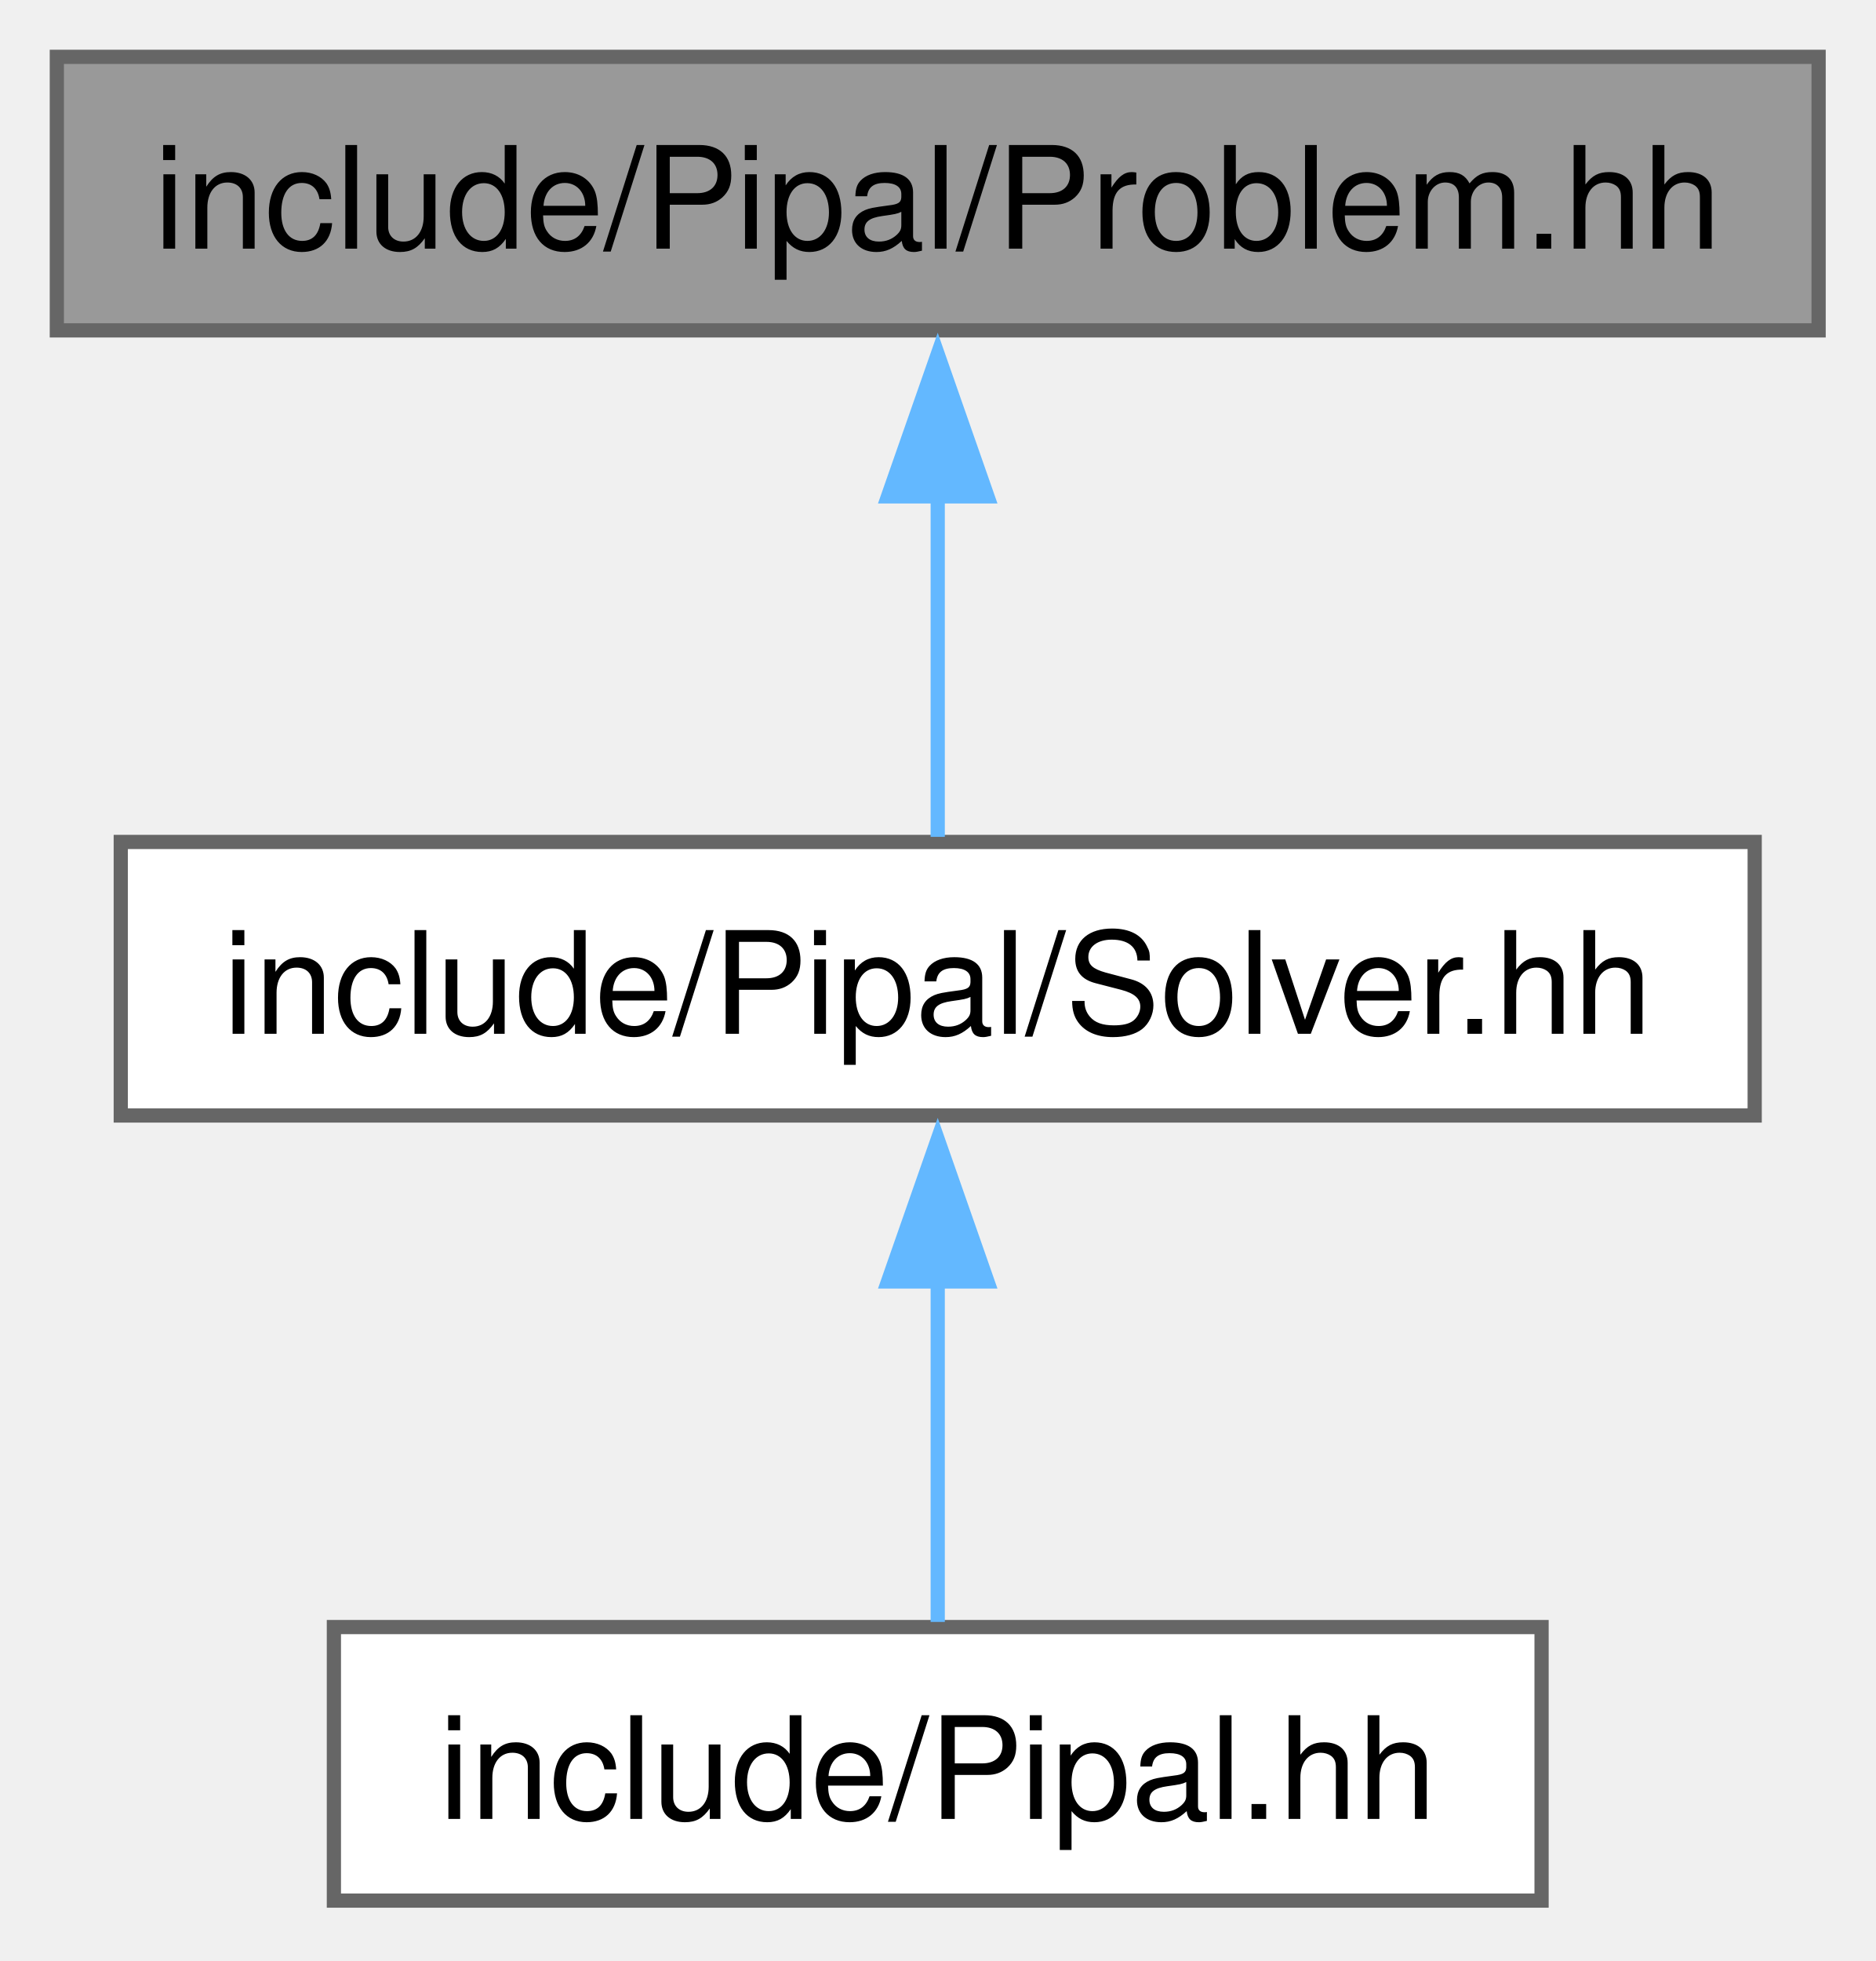
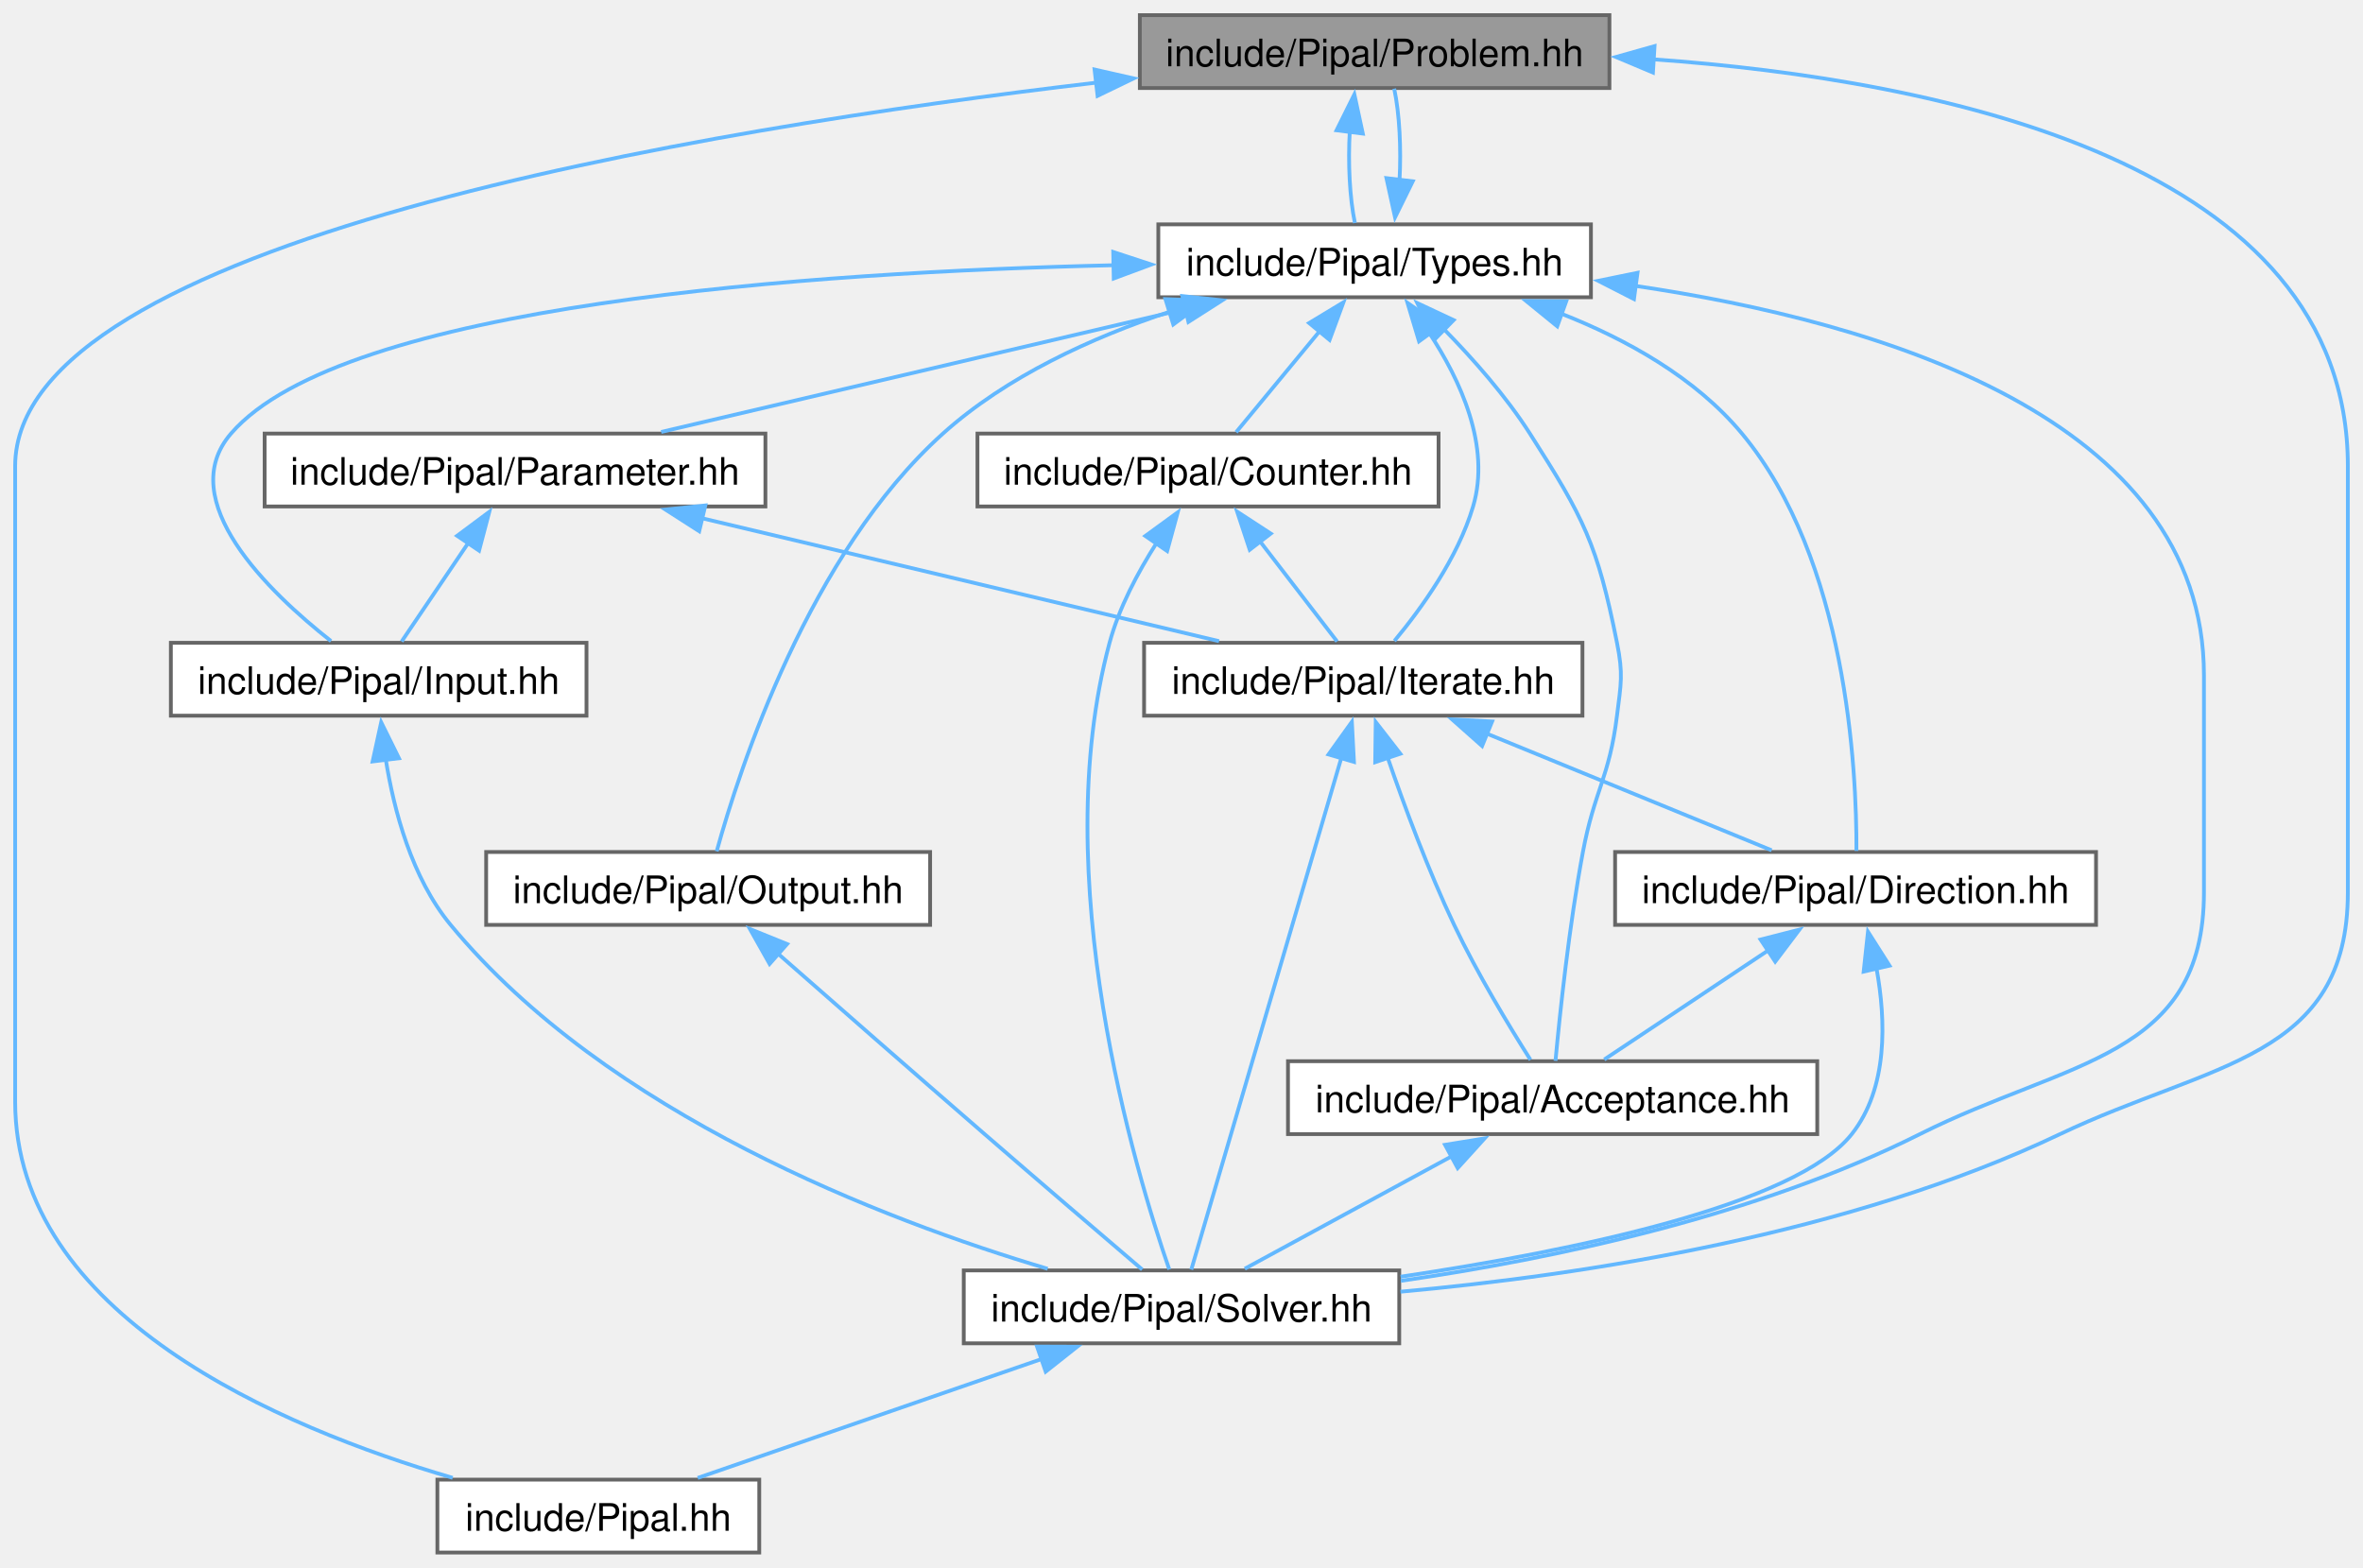
- <svg xmlns="http://www.w3.org/2000/svg" xmlns:xlink="http://www.w3.org/1999/xlink" width="132pt" height="138pt" viewBox="0.00 0.00 132.00 138.00">
-   <g id="graph0" class="graph" transform="scale(1 1) rotate(0) translate(4 133.75)">
+ <svg xmlns="http://www.w3.org/2000/svg" xmlns:xlink="http://www.w3.org/1999/xlink" width="624pt" height="414pt" viewBox="0.00 0.00 624.00 414.00">
+   <g id="graph0" class="graph" transform="scale(1 1) rotate(0) translate(4 410)">
    <g id="Node000001" class="node">
      <g id="a_Node000001">
        <a xlink:title=" ">
-           <polygon fill="#999999" stroke="#666666" points="124,-129.75 0,-129.75 0,-110.5 124,-110.5 124,-129.75" />
-           <text xml:space="preserve" text-anchor="middle" x="62" y="-116.25" font-family="Helvetica,sans-Serif" font-size="10.00">include/Pipal/Problem.hh</text>
+           <polygon fill="#999999" stroke="#666666" points="421,-406 297,-406 297,-386.75 421,-386.75 421,-406" />
+           <text xml:space="preserve" text-anchor="middle" x="359" y="-392.5" font-family="Helvetica,sans-Serif" font-size="10.00">include/Pipal/Problem.hh</text>
        </a>
      </g>
    </g>
    <g id="Node000002" class="node">
      <g id="a_Node000002">
-         <a xlink:href="_solver_8hh.html" target="_top" xlink:title=" ">
-           <polygon fill="white" stroke="#666666" points="119.5,-74.5 4.5,-74.5 4.5,-55.25 119.5,-55.25 119.5,-74.5" />
-           <text xml:space="preserve" text-anchor="middle" x="62" y="-61" font-family="Helvetica,sans-Serif" font-size="10.00">include/Pipal/Solver.hh</text>
+         <a xlink:href="_pipal_8hh.html" target="_top" xlink:title=" ">
+           <polygon fill="white" stroke="#666666" points="196.5,-19.25 111.5,-19.25 111.5,0 196.5,0 196.5,-19.25" />
+           <text xml:space="preserve" text-anchor="middle" x="154" y="-5.75" font-family="Helvetica,sans-Serif" font-size="10.00">include/Pipal.hh</text>
        </a>
      </g>
    </g>
    <g id="edge1_Node000001_Node000002" class="edge">
      <g id="a_edge1_Node000001_Node000002">
        <a xlink:title=" ">
-           <path fill="none" stroke="#63b8ff" d="M62,-98.88C62,-90.59 62,-81.42 62,-74.86" />
-           <polygon fill="#63b8ff" stroke="#63b8ff" points="58.5,-98.82 62,-108.82 65.5,-98.82 58.5,-98.82" />
+           <path fill="none" stroke="#63b8ff" d="M285.71,-388.2C180.72,-375.85 0,-346.01 0,-286.88 0,-286.88 0,-286.88 0,-119.12 0,-62.71 69.92,-33.06 115.54,-19.72" />
+           <polygon fill="#63b8ff" stroke="#63b8ff" points="285.04,-391.64 295.37,-389.3 285.84,-384.69 285.04,-391.64" />
        </a>
      </g>
    </g>
    <g id="Node000003" class="node">
      <g id="a_Node000003">
-         <a xlink:href="_pipal_8hh.html" target="_top" xlink:title=" ">
-           <polygon fill="white" stroke="#666666" points="104.5,-19.25 19.5,-19.25 19.5,0 104.5,0 104.5,-19.25" />
-           <text xml:space="preserve" text-anchor="middle" x="62" y="-5.75" font-family="Helvetica,sans-Serif" font-size="10.00">include/Pipal.hh</text>
-         </a>
-       </g>
-     </g>
-     <g id="edge2_Node000002_Node000003" class="edge">
-       <g id="a_edge2_Node000002_Node000003">
-         <a xlink:title=" ">
-           <path fill="none" stroke="#63b8ff" d="M62,-43.63C62,-35.34 62,-26.17 62,-19.61" />
-           <polygon fill="#63b8ff" stroke="#63b8ff" points="58.5,-43.57 62,-53.57 65.5,-43.57 58.5,-43.57" />
+         <a xlink:href="_solver_8hh.html" target="_top" xlink:title=" ">
+           <polygon fill="white" stroke="#666666" points="365.5,-74.5 250.5,-74.5 250.5,-55.25 365.5,-55.25 365.5,-74.5" />
+           <text xml:space="preserve" text-anchor="middle" x="308" y="-61" font-family="Helvetica,sans-Serif" font-size="10.00">include/Pipal/Solver.hh</text>
+         </a>
+       </g>
+     </g>
+     <g id="edge2_Node000001_Node000003" class="edge">
+       <g id="a_edge2_Node000001_Node000003">
+         <a xlink:title=" ">
+           <path fill="none" stroke="#63b8ff" d="M432.64,-394.33C508.58,-388.89 616,-367.03 616,-286.88 616,-286.88 616,-286.88 616,-174.38 616,-130.25 579.84,-129.47 540,-110.5 484.45,-84.05 414.35,-73.27 365.82,-68.88" />
+           <polygon fill="#63b8ff" stroke="#63b8ff" points="432.49,-390.84 422.72,-394.95 432.92,-397.82 432.49,-390.84" />
+         </a>
+       </g>
+     </g>
+     <g id="Node000004" class="node">
+       <g id="a_Node000004">
+         <a xlink:href="_types_8hh.html" target="_top" xlink:title=" ">
+           <polygon fill="white" stroke="#666666" points="416.12,-350.75 301.88,-350.75 301.88,-331.5 416.12,-331.5 416.12,-350.75" />
+           <text xml:space="preserve" text-anchor="middle" x="359" y="-337.25" font-family="Helvetica,sans-Serif" font-size="10.00">include/Pipal/Types.hh</text>
+         </a>
+       </g>
+     </g>
+     <g id="edge4_Node000001_Node000004" class="edge">
+       <g id="a_edge4_Node000001_Node000004">
+         <a xlink:title=" ">
+           <path fill="none" stroke="#63b8ff" d="M352.44,-375.42C351.95,-367.05 352.4,-357.75 353.79,-351.11" />
+           <polygon fill="#63b8ff" stroke="#63b8ff" points="348.94,-375.59 353.65,-385.08 355.88,-374.72 348.94,-375.59" />
+         </a>
+       </g>
+     </g>
+     <g id="edge3_Node000003_Node000002" class="edge">
+       <g id="a_edge3_Node000003_Node000002">
+         <a xlink:title=" ">
+           <path fill="none" stroke="#63b8ff" d="M271.29,-51.18C243.25,-41.49 205.3,-28.36 180.25,-19.7" />
+           <polygon fill="#63b8ff" stroke="#63b8ff" points="269.85,-54.39 280.45,-54.35 272.14,-47.77 269.85,-54.39" />
+         </a>
+       </g>
+     </g>
+     <g id="edge24_Node000004_Node000001" class="edge">
+       <g id="a_edge24_Node000004_Node000001">
+         <a xlink:title=" ">
+           <path fill="none" stroke="#63b8ff" d="M365.57,-362.32C366.04,-370.71 365.58,-379.99 364.17,-386.58" />
+           <polygon fill="#63b8ff" stroke="#63b8ff" points="369.07,-362.12 364.39,-352.61 362.12,-362.96 369.07,-362.12" />
+         </a>
+       </g>
+     </g>
+     <g id="edge25_Node000004_Node000003" class="edge">
+       <g id="a_edge25_Node000004_Node000003">
+         <a xlink:title=" ">
+           <path fill="none" stroke="#63b8ff" d="M427.85,-334.5C492.06,-325.04 578,-299.67 578,-231.62 578,-231.62 578,-231.62 578,-174.38 578,-130.59 542.13,-130.14 503,-110.5 459.86,-88.84 406.08,-77.55 365.93,-71.75" />
+           <polygon fill="#63b8ff" stroke="#63b8ff" points="427.48,-331.02 418.04,-335.84 428.42,-337.96 427.48,-331.02" />
+         </a>
+       </g>
+     </g>
+     <g id="Node000005" class="node">
+       <g id="a_Node000005">
+         <a xlink:href="_acceptance_8hh.html" target="_top" xlink:title=" ">
+           <polygon fill="white" stroke="#666666" points="475.88,-129.75 336.12,-129.75 336.12,-110.5 475.88,-110.5 475.88,-129.75" />
+           <text xml:space="preserve" text-anchor="middle" x="406" y="-116.25" font-family="Helvetica,sans-Serif" font-size="10.00">include/Pipal/Acceptance.hh</text>
+         </a>
+       </g>
+     </g>
+     <g id="edge5_Node000004_Node000005" class="edge">
+       <g id="a_edge5_Node000004_Node000005">
+         <a xlink:title=" ">
+           <path fill="none" stroke="#63b8ff" d="M377.32,-323.05C385.03,-315.19 393.66,-305.42 400,-295.5 414.33,-273.09 417.79,-266.33 423,-240.25 424.68,-231.86 424.05,-229.49 423,-221 420.98,-204.63 417.03,-201.21 414,-185 410.34,-165.45 407.9,-142.2 406.76,-129.85" />
+           <polygon fill="#63b8ff" stroke="#63b8ff" points="374.96,-320.46 370.27,-329.96 379.86,-325.47 374.96,-320.46" />
+         </a>
+       </g>
+     </g>
+     <g id="Node000006" class="node">
+       <g id="a_Node000006">
+         <a xlink:href="_counter_8hh.html" target="_top" xlink:title=" ">
+           <polygon fill="white" stroke="#666666" points="375.88,-295.5 254.12,-295.5 254.12,-276.25 375.88,-276.25 375.88,-295.5" />
+           <text xml:space="preserve" text-anchor="middle" x="315" y="-282" font-family="Helvetica,sans-Serif" font-size="10.00">include/Pipal/Counter.hh</text>
+         </a>
+       </g>
+     </g>
+     <g id="edge7_Node000004_Node000006" class="edge">
+       <g id="a_edge7_Node000004_Node000006">
+         <a xlink:title=" ">
+           <path fill="none" stroke="#63b8ff" d="M344.42,-322.47C337.05,-313.56 328.42,-303.12 322.42,-295.86" />
+           <polygon fill="#63b8ff" stroke="#63b8ff" points="341.7,-324.69 350.77,-330.17 347.1,-320.23 341.7,-324.69" />
+         </a>
+       </g>
+     </g>
+     <g id="Node000007" class="node">
+       <g id="a_Node000007">
+         <a xlink:href="_iterate_8hh.html" target="_top" xlink:title=" ">
+           <polygon fill="white" stroke="#666666" points="413.88,-240.25 298.12,-240.25 298.12,-221 413.88,-221 413.88,-240.25" />
+           <text xml:space="preserve" text-anchor="middle" x="356" y="-226.75" font-family="Helvetica,sans-Serif" font-size="10.00">include/Pipal/Iterate.hh</text>
+         </a>
+       </g>
+     </g>
+     <g id="edge18_Node000004_Node000007" class="edge">
+       <g id="a_edge18_Node000004_Node000007">
+         <a xlink:title=" ">
+           <path fill="none" stroke="#63b8ff" d="M373.31,-322.26C381.67,-309.63 389.72,-292.19 385,-276.25 380.96,-262.61 371.28,-249.23 364.22,-240.74" />
+           <polygon fill="#63b8ff" stroke="#63b8ff" points="370.73,-319.86 367.68,-330.01 376.39,-323.98 370.73,-319.86" />
+         </a>
+       </g>
+     </g>
+     <g id="Node000008" class="node">
+       <g id="a_Node000008">
+         <a xlink:href="_direction_8hh.html" target="_top" xlink:title=" ">
+           <polygon fill="white" stroke="#666666" points="549.5,-185 422.5,-185 422.5,-165.75 549.5,-165.75 549.5,-185" />
+           <text xml:space="preserve" text-anchor="middle" x="486" y="-171.5" font-family="Helvetica,sans-Serif" font-size="10.00">include/Pipal/Direction.hh</text>
+         </a>
+       </g>
+     </g>
+     <g id="edge15_Node000004_Node000008" class="edge">
+       <g id="a_edge15_Node000004_Node000008">
+         <a xlink:title=" ">
+           <path fill="none" stroke="#63b8ff" d="M408.2,-327.2C425.53,-320.38 443.74,-310.26 456,-295.5 483.66,-262.2 486.32,-206.8 486.23,-185.3" />
+           <polygon fill="#63b8ff" stroke="#63b8ff" points="407.22,-323.83 399,-330.52 409.59,-330.42 407.22,-323.83" />
+         </a>
+       </g>
+     </g>
+     <g id="Node000009" class="node">
+       <g id="a_Node000009">
+         <a xlink:href="_input_8hh.html" target="_top" xlink:title=" ">
+           <polygon fill="white" stroke="#666666" points="150.88,-240.25 41.12,-240.25 41.12,-221 150.88,-221 150.88,-240.25" />
+           <text xml:space="preserve" text-anchor="middle" x="96" y="-226.75" font-family="Helvetica,sans-Serif" font-size="10.00">include/Pipal/Input.hh</text>
+         </a>
+       </g>
+     </g>
+     <g id="edge16_Node000004_Node000009" class="edge">
+       <g id="a_edge16_Node000004_Node000009">
+         <a xlink:title=" ">
+           <path fill="none" stroke="#63b8ff" d="M290.14,-339.96C210.49,-338.13 86.5,-329.68 57,-295.5 41.8,-277.89 66.93,-253.68 83.41,-240.71" />
+           <polygon fill="#63b8ff" stroke="#63b8ff" points="289.97,-343.46 300.04,-340.15 290.11,-336.46 289.97,-343.46" />
+         </a>
+       </g>
+     </g>
+     <g id="Node000010" class="node">
+       <g id="a_Node000010">
+         <a xlink:href="_output_8hh.html" target="_top" xlink:title=" ">
+           <polygon fill="white" stroke="#666666" points="241.62,-185 124.38,-185 124.38,-165.75 241.62,-165.75 241.62,-185" />
+           <text xml:space="preserve" text-anchor="middle" x="183" y="-171.5" font-family="Helvetica,sans-Serif" font-size="10.00">include/Pipal/Output.hh</text>
+         </a>
+       </g>
+     </g>
+     <g id="edge19_Node000004_Node000010" class="edge">
+       <g id="a_edge19_Node000004_Node000010">
+         <a xlink:title=" ">
+           <path fill="none" stroke="#63b8ff" d="M304.93,-327.7C284.34,-320.87 261.82,-310.61 245,-295.5 209.62,-263.71 191.26,-206.94 185.26,-185.19" />
+           <polygon fill="#63b8ff" stroke="#63b8ff" points="303.76,-331 314.35,-330.61 305.83,-324.31 303.76,-331" />
+         </a>
+       </g>
+     </g>
+     <g id="Node000011" class="node">
+       <g id="a_Node000011">
+         <a xlink:href="_parameter_8hh.html" target="_top" xlink:title=" ">
+           <polygon fill="white" stroke="#666666" points="198.12,-295.5 65.88,-295.5 65.88,-276.25 198.12,-276.25 198.12,-295.5" />
+           <text xml:space="preserve" text-anchor="middle" x="132" y="-282" font-family="Helvetica,sans-Serif" font-size="10.00">include/Pipal/Parameter.hh</text>
+         </a>
+       </g>
+     </g>
+     <g id="edge21_Node000004_Node000011" class="edge">
+       <g id="a_edge21_Node000004_Node000011">
+         <a xlink:title=" ">
+           <path fill="none" stroke="#63b8ff" d="M309.22,-328.45C267.51,-318.66 208.83,-304.9 170.6,-295.93" />
+           <polygon fill="#63b8ff" stroke="#63b8ff" points="308.23,-331.81 318.76,-330.69 309.83,-324.99 308.23,-331.81" />
+         </a>
+       </g>
+     </g>
+     <g id="edge6_Node000005_Node000003" class="edge">
+       <g id="a_edge6_Node000005_Node000003">
+         <a xlink:title=" ">
+           <path fill="none" stroke="#63b8ff" d="M379.75,-104.86C362.26,-95.36 339.8,-83.15 324.71,-74.95" />
+           <polygon fill="#63b8ff" stroke="#63b8ff" points="377.59,-107.67 388.05,-109.37 380.93,-101.52 377.59,-107.67" />
+         </a>
+       </g>
+     </g>
+     <g id="edge14_Node000006_Node000003" class="edge">
+       <g id="a_edge14_Node000006_Node000003">
+         <a xlink:title=" ">
+           <path fill="none" stroke="#63b8ff" d="M301.41,-266.59C296.48,-258.87 291.51,-249.53 289,-240.25 272.33,-178.51 295.79,-100.72 304.77,-74.76" />
+           <polygon fill="#63b8ff" stroke="#63b8ff" points="298.45,-268.46 307.01,-274.7 304.21,-264.48 298.45,-268.46" />
+         </a>
+       </g>
+     </g>
+     <g id="edge8_Node000006_Node000007" class="edge">
+       <g id="a_edge8_Node000006_Node000007">
+         <a xlink:title=" ">
+           <path fill="none" stroke="#63b8ff" d="M328.59,-267.22C335.46,-258.31 343.49,-247.87 349.08,-240.61" />
+           <polygon fill="#63b8ff" stroke="#63b8ff" points="326.02,-264.82 322.69,-274.88 331.57,-269.09 326.02,-264.82" />
+         </a>
+       </g>
+     </g>
+     <g id="edge13_Node000007_Node000003" class="edge">
+       <g id="a_edge13_Node000007_Node000003">
+         <a xlink:title=" ">
+           <path fill="none" stroke="#63b8ff" d="M350.23,-209.94C339.77,-174.25 318.07,-100.21 310.59,-74.72" />
+           <polygon fill="#63b8ff" stroke="#63b8ff" points="346.82,-210.76 352.99,-219.37 353.54,-208.79 346.82,-210.76" />
+         </a>
+       </g>
+     </g>
+     <g id="edge9_Node000007_Node000005" class="edge">
+       <g id="a_edge9_Node000007_Node000005">
+         <a xlink:title=" ">
+           <path fill="none" stroke="#63b8ff" d="M362.43,-209.96C366.85,-197.14 373.14,-180.18 380,-165.75 386.08,-152.95 394.56,-138.95 400.16,-130.11" />
+           <polygon fill="#63b8ff" stroke="#63b8ff" points="359.15,-208.72 359.29,-219.32 365.79,-210.95 359.15,-208.72" />
+         </a>
+       </g>
+     </g>
+     <g id="edge10_Node000007_Node000008" class="edge">
+       <g id="a_edge10_Node000007_Node000008">
+         <a xlink:title=" ">
+           <path fill="none" stroke="#63b8ff" d="M388.57,-216.28C412.07,-206.66 443.17,-193.92 463.84,-185.45" />
+           <polygon fill="#63b8ff" stroke="#63b8ff" points="387.38,-212.99 379.45,-220.02 390.03,-219.47 387.38,-212.99" />
+         </a>
+       </g>
+     </g>
+     <g id="edge12_Node000008_Node000003" class="edge">
+       <g id="a_edge12_Node000008_Node000003">
+         <a xlink:title=" ">
+           <path fill="none" stroke="#63b8ff" d="M491.54,-154.22C494.04,-140.47 494.59,-122.62 485,-110.5 470.2,-91.8 411.62,-79.67 365.86,-72.84" />
+           <polygon fill="#63b8ff" stroke="#63b8ff" points="488.14,-153.41 489.28,-163.94 494.96,-154.99 488.14,-153.41" />
+         </a>
+       </g>
+     </g>
+     <g id="edge11_Node000008_Node000005" class="edge">
+       <g id="a_edge11_Node000008_Node000005">
+         <a xlink:title=" ">
+           <path fill="none" stroke="#63b8ff" d="M462.95,-159.03C448.93,-149.7 431.5,-138.1 419.64,-130.2" />
+           <polygon fill="#63b8ff" stroke="#63b8ff" points="460.91,-161.88 471.17,-164.5 464.78,-156.05 460.91,-161.88" />
+         </a>
+       </g>
+     </g>
+     <g id="edge17_Node000009_Node000003" class="edge">
+       <g id="a_edge17_Node000009_Node000003">
+         <a xlink:title=" ">
+           <path fill="none" stroke="#63b8ff" d="M97.84,-209.66C100,-196 104.72,-178.17 115,-165.75 156.37,-115.75 229.27,-87.85 272.66,-74.93" />
+           <polygon fill="#63b8ff" stroke="#63b8ff" points="94.4,-208.91 96.66,-219.26 101.35,-209.76 94.4,-208.91" />
+         </a>
+       </g>
+     </g>
+     <g id="edge20_Node000010_Node000003" class="edge">
+       <g id="a_edge20_Node000010_Node000003">
+         <a xlink:title=" ">
+           <path fill="none" stroke="#63b8ff" d="M201.14,-158.42C215.88,-145.47 237.24,-126.76 256,-110.5 270.38,-98.03 287.1,-83.72 297.62,-74.74" />
+           <polygon fill="#63b8ff" stroke="#63b8ff" points="199.23,-155.44 194.03,-164.67 203.85,-160.69 199.23,-155.44" />
+         </a>
+       </g>
+     </g>
+     <g id="edge23_Node000011_Node000007" class="edge">
+       <g id="a_edge23_Node000011_Node000007">
+         <a xlink:title=" ">
+           <path fill="none" stroke="#63b8ff" d="M181.38,-273.14C222.52,-263.36 280.27,-249.63 317.91,-240.68" />
+           <polygon fill="#63b8ff" stroke="#63b8ff" points="180.64,-269.71 171.72,-275.43 182.26,-276.52 180.64,-269.71" />
+         </a>
+       </g>
+     </g>
+     <g id="edge22_Node000011_Node000009" class="edge">
+       <g id="a_edge22_Node000011_Node000009">
+         <a xlink:title=" ">
+           <path fill="none" stroke="#63b8ff" d="M119.68,-266.65C113.74,-257.86 106.88,-247.71 102.07,-240.61" />
+           <polygon fill="#63b8ff" stroke="#63b8ff" points="116.71,-268.5 125.21,-274.83 122.51,-264.58 116.71,-268.5" />
        </a>
      </g>
    </g>
  </g>
</svg>
